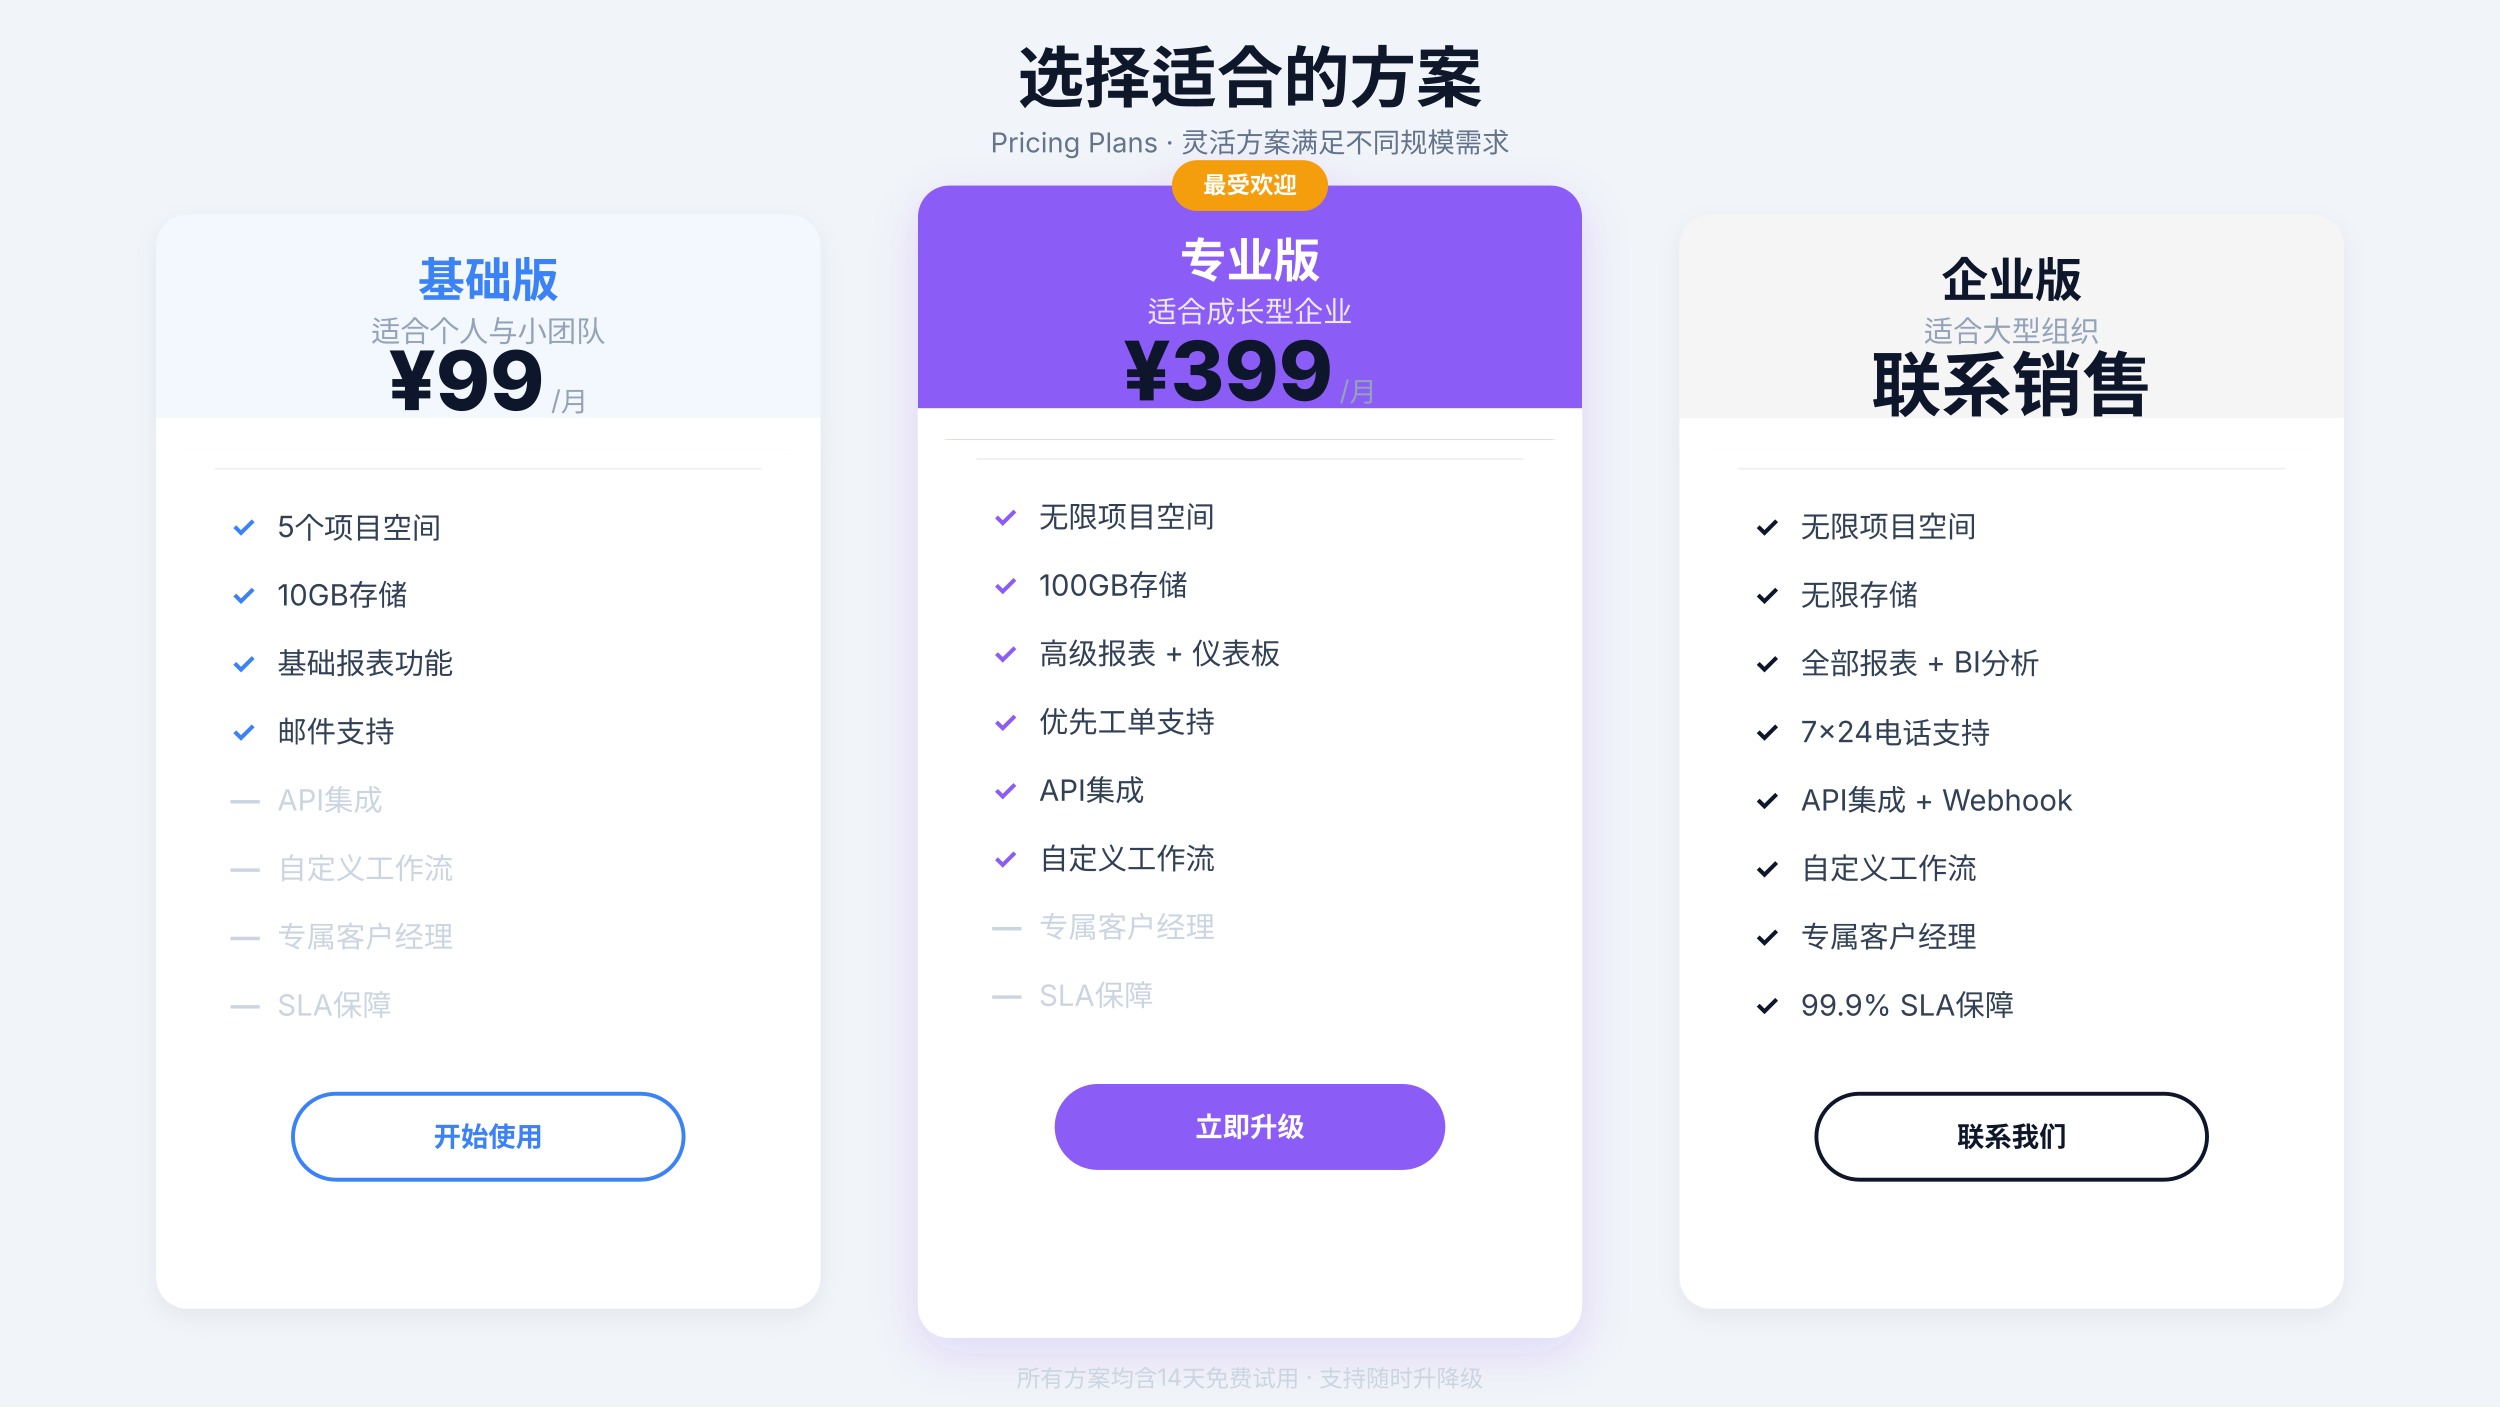
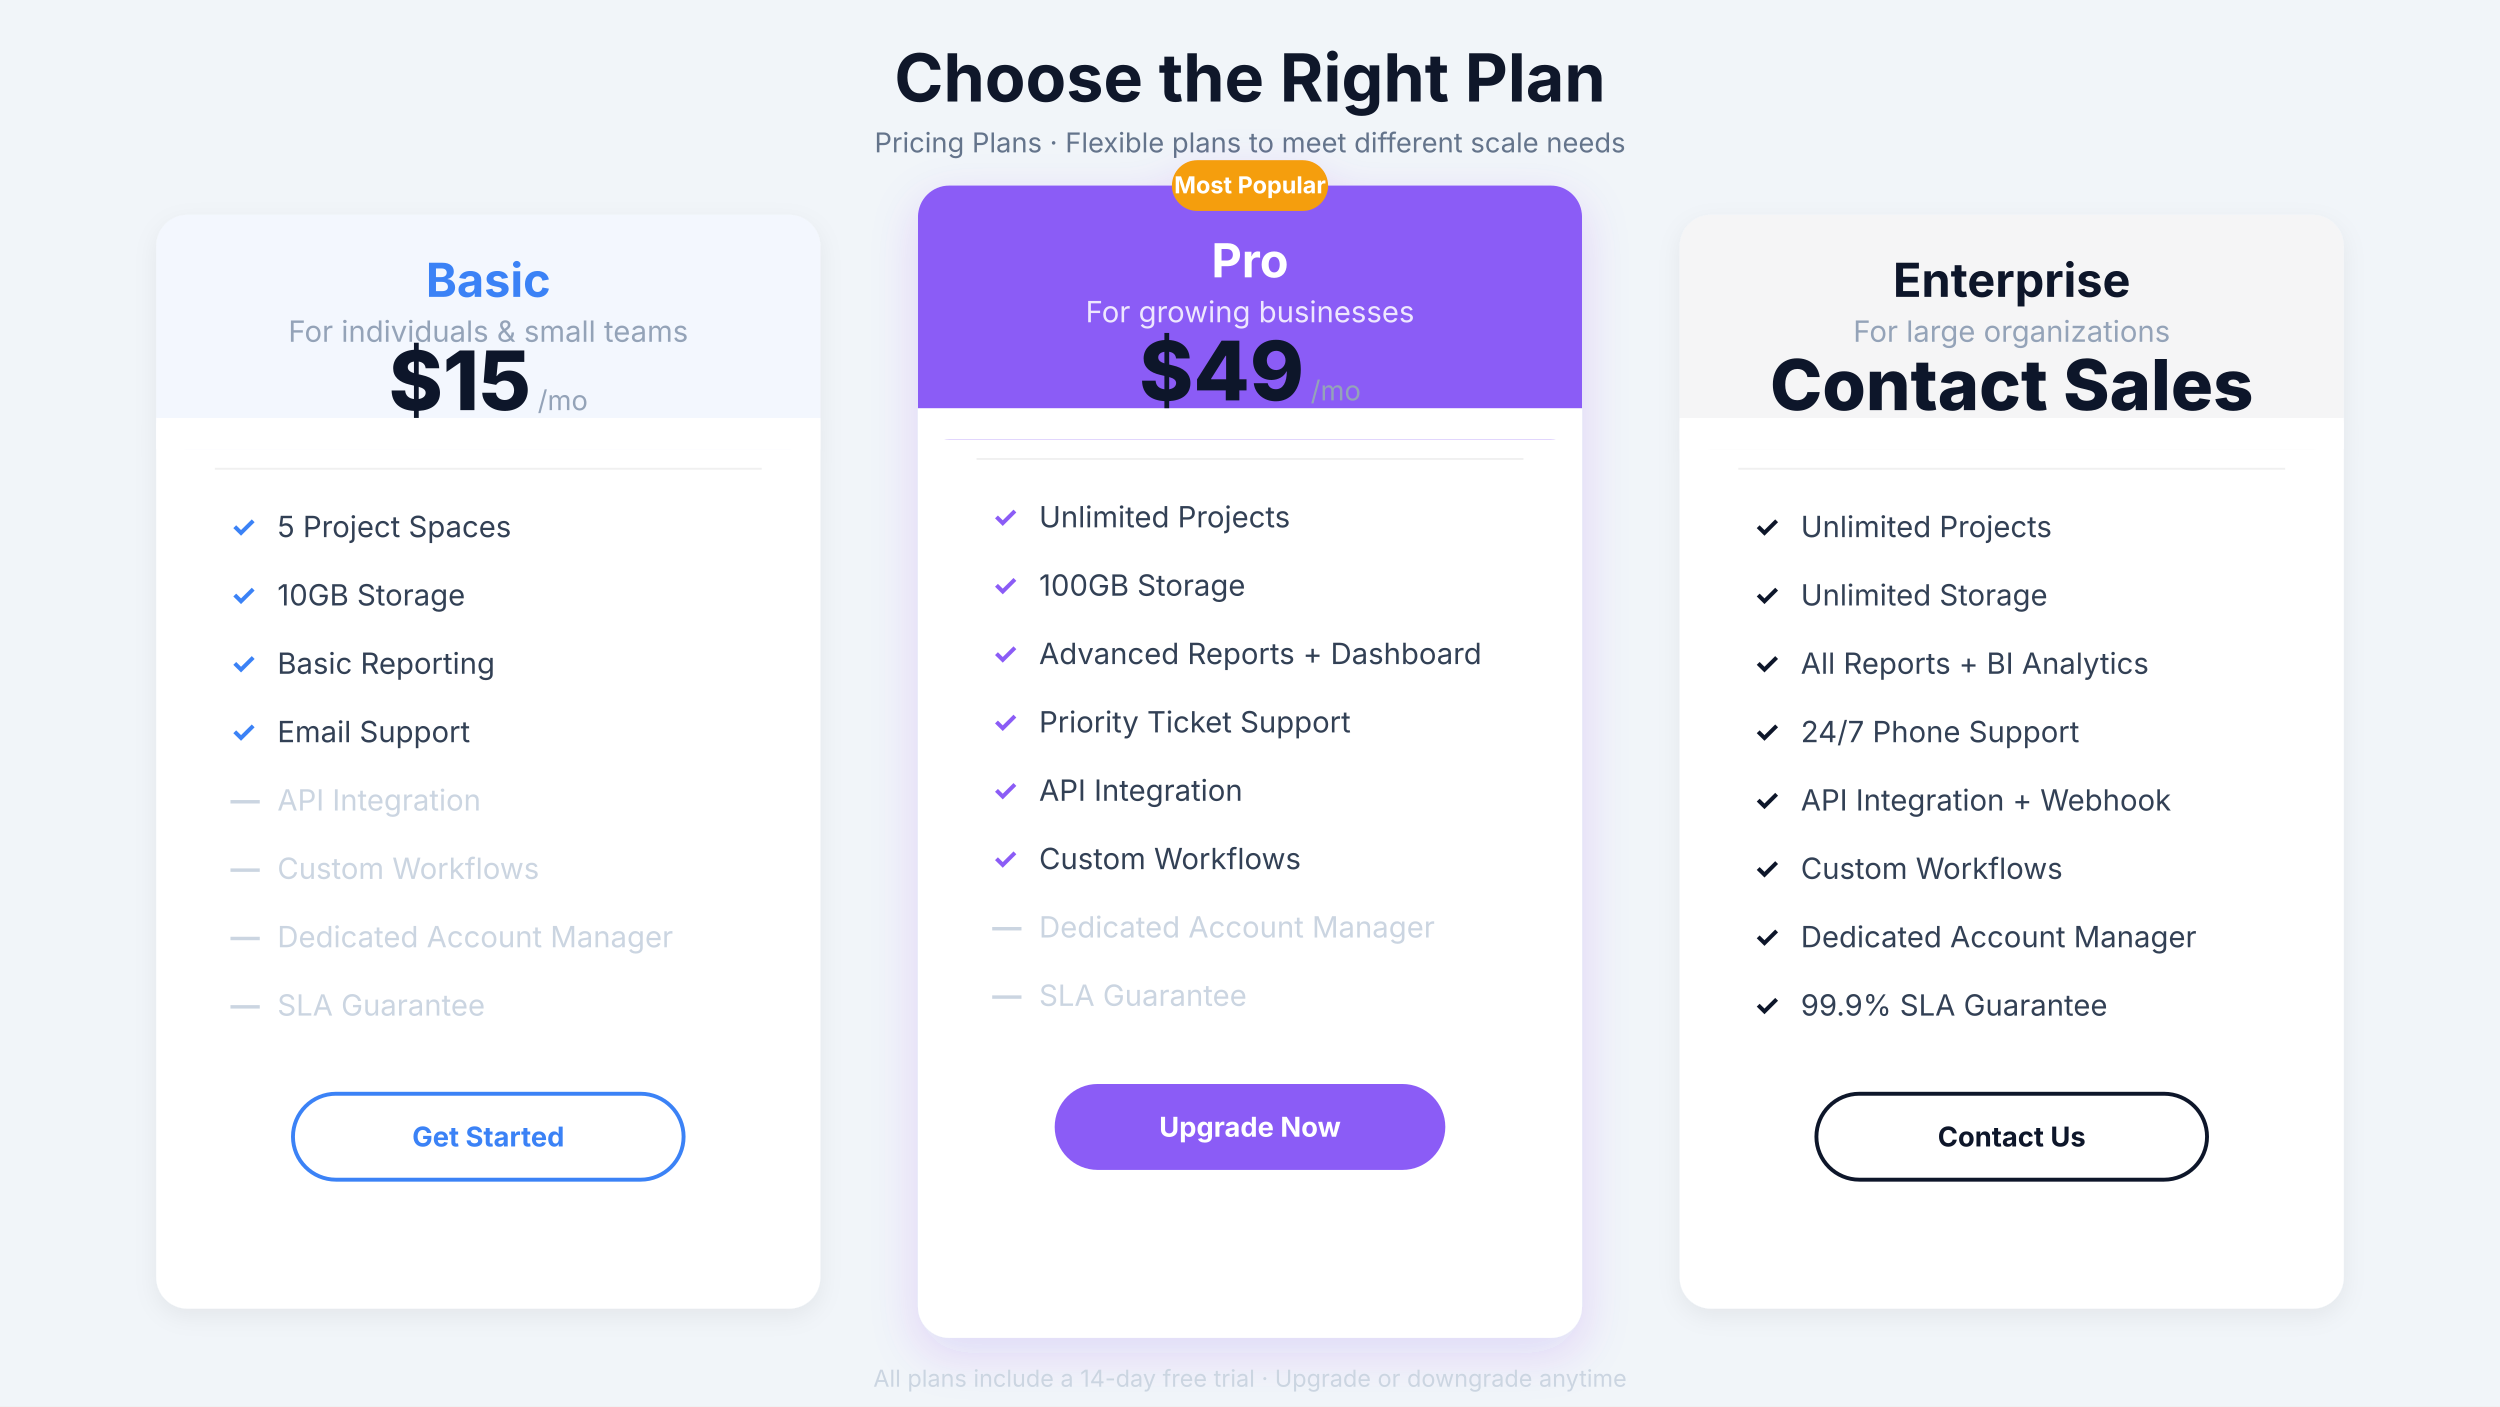
<svg xmlns="http://www.w3.org/2000/svg" viewBox="0 0 1280 720" width="1280" height="720">
  <defs>
    <filter id="cardShadow" x="-15%" y="-15%" width="130%" height="130%">
      <feGaussianBlur in="SourceAlpha" stdDeviation="6" />
      <feOffset dx="0" dy="4" result="offsetblur" />
      <feFlood flood-color="#0F172A" flood-opacity="0.06" result="shadowColor" />
      <feComposite in="shadowColor" in2="offsetblur" operator="in" result="shadow" />
      <feMerge>
        <feMergeNode in="shadow" />
        <feMergeNode in="SourceGraphic" />
      </feMerge>
    </filter>
    <filter id="highlightShadow" x="-15%" y="-15%" width="130%" height="130%">
      <feGaussianBlur in="SourceAlpha" stdDeviation="12" />
      <feOffset dx="0" dy="8" result="offsetblur" />
      <feFlood flood-color="#7C3AED" flood-opacity="0.15" result="shadowColor" />
      <feComposite in="shadowColor" in2="offsetblur" operator="in" result="shadow" />
      <feMerge>
        <feMergeNode in="shadow" />
        <feMergeNode in="SourceGraphic" />
      </feMerge>
    </filter>
  </defs>
  <rect width="1280" height="720" fill="#F1F5F9" />
  <text x="640" y="52" text-anchor="middle" font-family="-apple-system, BlinkMacSystemFont, 'Segoe UI', sans-serif" font-size="34" font-weight="700" fill="#0F172A">
-     <tspan>选择适合的方案</tspan>
+     <tspan>Choose the Right Plan</tspan>
  </text>
  <text x="640" y="78" text-anchor="middle" font-family="-apple-system, BlinkMacSystemFont, 'Segoe UI', sans-serif" font-size="14" fill="#64748B">
-     <tspan>Pricing Plans · 灵活方案满足不同规模需求</tspan>
+     <tspan>Pricing Plans · Flexible plans to meet different scale needs</tspan>
  </text>
  <g id="plan-basic">
    <g filter="url(#cardShadow)">
      <rect x="80" y="110" width="340" height="560" rx="16" fill="#FFFFFF" />
      <rect x="80" y="110" width="340" height="120" rx="16" fill="#3B82F6" fill-opacity="0.06" />
      <rect x="80" y="214" width="340" height="16" fill="#FFFFFF" />
      <text x="250" y="152" text-anchor="middle" font-family="-apple-system, BlinkMacSystemFont, 'Segoe UI', sans-serif" font-size="24" font-weight="700" fill="#3B82F6">
-         <tspan>基础版</tspan>
+         <tspan>Basic</tspan>
      </text>
      <text x="250" y="175" text-anchor="middle" font-family="-apple-system, BlinkMacSystemFont, 'Segoe UI', sans-serif" font-size="15" fill="#94A3B8">
-         <tspan>适合个人与小团队</tspan>
+         <tspan>For individuals &amp; small teams</tspan>
      </text>
      <text x="250" y="210" text-anchor="middle" font-family="-apple-system, BlinkMacSystemFont, 'Segoe UI', sans-serif">
-         <tspan font-size="42" font-weight="800" fill="#0F172A">¥99</tspan>
-         <tspan font-size="14" fill="#94A3B8"> /月</tspan>
+         <tspan font-size="42" font-weight="800" fill="#0F172A">$15</tspan>
+         <tspan font-size="14" fill="#94A3B8"> /mo</tspan>
      </text>
      <line x1="110" y1="240" x2="390" y2="240" stroke="#F0F0F0" stroke-width="1" />
      <text x="118" y="275" text-anchor="start" font-family="-apple-system, BlinkMacSystemFont, 'Segoe UI', sans-serif" font-size="15">
        <tspan fill="#3B82F6" font-weight="700">✓</tspan>
-         <tspan x="142" fill="#334155">5个项目空间</tspan>
+         <tspan x="142" fill="#334155">5 Project Spaces</tspan>
      </text>
      <text x="118" y="310" text-anchor="start" font-family="-apple-system, BlinkMacSystemFont, 'Segoe UI', sans-serif" font-size="15">
        <tspan fill="#3B82F6" font-weight="700">✓</tspan>
-         <tspan x="142" fill="#334155">10GB存储</tspan>
+         <tspan x="142" fill="#334155">10GB Storage</tspan>
      </text>
      <text x="118" y="345" text-anchor="start" font-family="-apple-system, BlinkMacSystemFont, 'Segoe UI', sans-serif" font-size="15">
        <tspan fill="#3B82F6" font-weight="700">✓</tspan>
-         <tspan x="142" fill="#334155">基础报表功能</tspan>
+         <tspan x="142" fill="#334155">Basic Reporting</tspan>
      </text>
      <text x="118" y="380" text-anchor="start" font-family="-apple-system, BlinkMacSystemFont, 'Segoe UI', sans-serif" font-size="15">
        <tspan fill="#3B82F6" font-weight="700">✓</tspan>
-         <tspan x="142" fill="#334155">邮件支持</tspan>
+         <tspan x="142" fill="#334155">Email Support</tspan>
      </text>
      <text x="118" y="415" text-anchor="start" font-family="-apple-system, BlinkMacSystemFont, 'Segoe UI', sans-serif" font-size="15">
        <tspan fill="#CBD5E1" font-weight="700">—</tspan>
-         <tspan x="142" fill="#CBD5E1">API集成</tspan>
+         <tspan x="142" fill="#CBD5E1">API Integration</tspan>
      </text>
      <text x="118" y="450" text-anchor="start" font-family="-apple-system, BlinkMacSystemFont, 'Segoe UI', sans-serif" font-size="15">
        <tspan fill="#CBD5E1" font-weight="700">—</tspan>
-         <tspan x="142" fill="#CBD5E1">自定义工作流</tspan>
+         <tspan x="142" fill="#CBD5E1">Custom Workflows</tspan>
      </text>
      <text x="118" y="485" text-anchor="start" font-family="-apple-system, BlinkMacSystemFont, 'Segoe UI', sans-serif" font-size="15">
        <tspan fill="#CBD5E1" font-weight="700">—</tspan>
-         <tspan x="142" fill="#CBD5E1">专属客户经理</tspan>
+         <tspan x="142" fill="#CBD5E1">Dedicated Account Manager</tspan>
      </text>
      <text x="118" y="520" text-anchor="start" font-family="-apple-system, BlinkMacSystemFont, 'Segoe UI', sans-serif" font-size="15">
        <tspan fill="#CBD5E1" font-weight="700">—</tspan>
-         <tspan x="142" fill="#CBD5E1">SLA保障</tspan>
+         <tspan x="142" fill="#CBD5E1">SLA Guarantee</tspan>
      </text>
      <rect x="150" y="560" width="200" height="44" rx="22" fill="#FFFFFF" stroke="#3B82F6" stroke-width="2" />
      <text x="250" y="587" text-anchor="middle" font-family="-apple-system, BlinkMacSystemFont, 'Segoe UI', sans-serif" font-size="14" font-weight="700" fill="#3B82F6">
-         <tspan>开始使用</tspan>
+         <tspan>Get Started</tspan>
      </text>
    </g>
  </g>
  <g id="plan-pro">
    <g filter="url(#highlightShadow)">
      <rect x="470" y="95" width="340" height="590" rx="16" fill="#FFFFFF" />
      <rect x="470" y="95" width="340" height="130" rx="16" fill="#8B5CF6" />
      <rect x="600" y="82" width="80" height="26" rx="13" fill="#F59E0B" />
      <text x="640" y="99" text-anchor="middle" font-family="-apple-system, BlinkMacSystemFont, 'Segoe UI', sans-serif" font-size="12" font-weight="700" fill="#FFFFFF">
-         <tspan>最受欢迎</tspan>
+         <tspan>Most Popular</tspan>
      </text>
      <rect x="470" y="209" width="340" height="16" fill="#FFFFFF" />
      <text x="640" y="142" text-anchor="middle" font-family="-apple-system, BlinkMacSystemFont, 'Segoe UI', sans-serif" font-size="24" font-weight="700" fill="#FFFFFF">
-         <tspan>专业版</tspan>
+         <tspan>Pro</tspan>
      </text>
      <text x="640" y="165" text-anchor="middle" font-family="-apple-system, BlinkMacSystemFont, 'Segoe UI', sans-serif" font-size="15" fill="#FFFFFF" fill-opacity="0.85">
-         <tspan>适合成长型企业</tspan>
+         <tspan>For growing businesses</tspan>
      </text>
      <text x="640" y="205" text-anchor="middle" font-family="-apple-system, BlinkMacSystemFont, 'Segoe UI', sans-serif">
-         <tspan font-size="42" font-weight="800" fill="#0F172A">¥399</tspan>
-         <tspan font-size="14" fill="#94A3B8"> /月</tspan>
+         <tspan font-size="42" font-weight="800" fill="#0F172A">$49</tspan>
+         <tspan font-size="14" fill="#94A3B8"> /mo</tspan>
      </text>
      <line x1="500" y1="235" x2="780" y2="235" stroke="#F0F0F0" stroke-width="1" />
      <text x="508" y="270" text-anchor="start" font-family="-apple-system, BlinkMacSystemFont, 'Segoe UI', sans-serif" font-size="15">
        <tspan fill="#8B5CF6" font-weight="700">✓</tspan>
-         <tspan x="532" fill="#334155">无限项目空间</tspan>
+         <tspan x="532" fill="#334155">Unlimited Projects</tspan>
      </text>
      <text x="508" y="305" text-anchor="start" font-family="-apple-system, BlinkMacSystemFont, 'Segoe UI', sans-serif" font-size="15">
        <tspan fill="#8B5CF6" font-weight="700">✓</tspan>
-         <tspan x="532" fill="#334155">100GB存储</tspan>
+         <tspan x="532" fill="#334155">100GB Storage</tspan>
      </text>
      <text x="508" y="340" text-anchor="start" font-family="-apple-system, BlinkMacSystemFont, 'Segoe UI', sans-serif" font-size="15">
        <tspan fill="#8B5CF6" font-weight="700">✓</tspan>
-         <tspan x="532" fill="#334155">高级报表 + 仪表板</tspan>
+         <tspan x="532" fill="#334155">Advanced Reports + Dashboard</tspan>
      </text>
      <text x="508" y="375" text-anchor="start" font-family="-apple-system, BlinkMacSystemFont, 'Segoe UI', sans-serif" font-size="15">
        <tspan fill="#8B5CF6" font-weight="700">✓</tspan>
-         <tspan x="532" fill="#334155">优先工单支持</tspan>
+         <tspan x="532" fill="#334155">Priority Ticket Support</tspan>
      </text>
      <text x="508" y="410" text-anchor="start" font-family="-apple-system, BlinkMacSystemFont, 'Segoe UI', sans-serif" font-size="15">
        <tspan fill="#8B5CF6" font-weight="700">✓</tspan>
-         <tspan x="532" fill="#334155">API集成</tspan>
+         <tspan x="532" fill="#334155">API Integration</tspan>
      </text>
      <text x="508" y="445" text-anchor="start" font-family="-apple-system, BlinkMacSystemFont, 'Segoe UI', sans-serif" font-size="15">
        <tspan fill="#8B5CF6" font-weight="700">✓</tspan>
-         <tspan x="532" fill="#334155">自定义工作流</tspan>
+         <tspan x="532" fill="#334155">Custom Workflows</tspan>
      </text>
      <text x="508" y="480" text-anchor="start" font-family="-apple-system, BlinkMacSystemFont, 'Segoe UI', sans-serif" font-size="15">
        <tspan fill="#CBD5E1" font-weight="700">—</tspan>
-         <tspan x="532" fill="#CBD5E1">专属客户经理</tspan>
+         <tspan x="532" fill="#CBD5E1">Dedicated Account Manager</tspan>
      </text>
      <text x="508" y="515" text-anchor="start" font-family="-apple-system, BlinkMacSystemFont, 'Segoe UI', sans-serif" font-size="15">
        <tspan fill="#CBD5E1" font-weight="700">—</tspan>
-         <tspan x="532" fill="#CBD5E1">SLA保障</tspan>
+         <tspan x="532" fill="#CBD5E1">SLA Guarantee</tspan>
      </text>
      <rect x="540" y="555" width="200" height="44" rx="22" fill="#8B5CF6" />
      <text x="640" y="582" text-anchor="middle" font-family="-apple-system, BlinkMacSystemFont, 'Segoe UI', sans-serif" font-size="14" font-weight="700" fill="#FFFFFF">
-         <tspan>立即升级</tspan>
+         <tspan>Upgrade Now</tspan>
      </text>
    </g>
  </g>
  <g id="plan-enterprise">
    <g filter="url(#cardShadow)">
      <rect x="860" y="110" width="340" height="560" rx="16" fill="#FFFFFF" />
      <rect x="860" y="110" width="340" height="120" rx="16" fill="#0F172A" fill-opacity="0.04" />
      <rect x="860" y="214" width="340" height="16" fill="#FFFFFF" />
      <text x="1030" y="152" text-anchor="middle" font-family="-apple-system, BlinkMacSystemFont, 'Segoe UI', sans-serif" font-size="24" font-weight="700" fill="#0F172A">
-         <tspan>企业版</tspan>
+         <tspan>Enterprise</tspan>
      </text>
      <text x="1030" y="175" text-anchor="middle" font-family="-apple-system, BlinkMacSystemFont, 'Segoe UI', sans-serif" font-size="15" fill="#94A3B8">
-         <tspan>适合大型组织</tspan>
+         <tspan>For large organizations</tspan>
      </text>
      <text x="1030" y="210" text-anchor="middle" font-family="-apple-system, BlinkMacSystemFont, 'Segoe UI', sans-serif" font-size="36" font-weight="800" fill="#0F172A">
-         <tspan>联系销售</tspan>
+         <tspan>Contact Sales</tspan>
      </text>
      <line x1="890" y1="240" x2="1170" y2="240" stroke="#F0F0F0" stroke-width="1" />
      <text x="898" y="275" text-anchor="start" font-family="-apple-system, BlinkMacSystemFont, 'Segoe UI', sans-serif" font-size="15">
        <tspan fill="#0F172A" font-weight="700">✓</tspan>
-         <tspan x="922" fill="#334155">无限项目空间</tspan>
+         <tspan x="922" fill="#334155">Unlimited Projects</tspan>
      </text>
      <text x="898" y="310" text-anchor="start" font-family="-apple-system, BlinkMacSystemFont, 'Segoe UI', sans-serif" font-size="15">
        <tspan fill="#0F172A" font-weight="700">✓</tspan>
-         <tspan x="922" fill="#334155">无限存储</tspan>
+         <tspan x="922" fill="#334155">Unlimited Storage</tspan>
      </text>
      <text x="898" y="345" text-anchor="start" font-family="-apple-system, BlinkMacSystemFont, 'Segoe UI', sans-serif" font-size="15">
        <tspan fill="#0F172A" font-weight="700">✓</tspan>
-         <tspan x="922" fill="#334155">全部报表 + BI分析</tspan>
+         <tspan x="922" fill="#334155">All Reports + BI Analytics</tspan>
      </text>
      <text x="898" y="380" text-anchor="start" font-family="-apple-system, BlinkMacSystemFont, 'Segoe UI', sans-serif" font-size="15">
        <tspan fill="#0F172A" font-weight="700">✓</tspan>
-         <tspan x="922" fill="#334155">7×24电话支持</tspan>
+         <tspan x="922" fill="#334155">24/7 Phone Support</tspan>
      </text>
      <text x="898" y="415" text-anchor="start" font-family="-apple-system, BlinkMacSystemFont, 'Segoe UI', sans-serif" font-size="15">
        <tspan fill="#0F172A" font-weight="700">✓</tspan>
-         <tspan x="922" fill="#334155">API集成 + Webhook</tspan>
+         <tspan x="922" fill="#334155">API Integration + Webhook</tspan>
      </text>
      <text x="898" y="450" text-anchor="start" font-family="-apple-system, BlinkMacSystemFont, 'Segoe UI', sans-serif" font-size="15">
        <tspan fill="#0F172A" font-weight="700">✓</tspan>
-         <tspan x="922" fill="#334155">自定义工作流</tspan>
+         <tspan x="922" fill="#334155">Custom Workflows</tspan>
      </text>
      <text x="898" y="485" text-anchor="start" font-family="-apple-system, BlinkMacSystemFont, 'Segoe UI', sans-serif" font-size="15">
        <tspan fill="#0F172A" font-weight="700">✓</tspan>
-         <tspan x="922" fill="#334155">专属客户经理</tspan>
+         <tspan x="922" fill="#334155">Dedicated Account Manager</tspan>
      </text>
      <text x="898" y="520" text-anchor="start" font-family="-apple-system, BlinkMacSystemFont, 'Segoe UI', sans-serif" font-size="15">
        <tspan fill="#0F172A" font-weight="700">✓</tspan>
-         <tspan x="922" fill="#334155">99.9% SLA保障</tspan>
+         <tspan x="922" fill="#334155">99.9% SLA Guarantee</tspan>
      </text>
      <rect x="930" y="560" width="200" height="44" rx="22" fill="#FFFFFF" stroke="#0F172A" stroke-width="2" />
      <text x="1030" y="587" text-anchor="middle" font-family="-apple-system, BlinkMacSystemFont, 'Segoe UI', sans-serif" font-size="14" font-weight="700" fill="#0F172A">
-         <tspan>联系我们</tspan>
+         <tspan>Contact Us</tspan>
      </text>
    </g>
  </g>
  <text x="640" y="710" text-anchor="middle" font-family="-apple-system, BlinkMacSystemFont, 'Segoe UI', sans-serif" font-size="12" fill="#CBD5E1">
-     <tspan>所有方案均含14天免费试用 · 支持随时升降级</tspan>
+     <tspan>All plans include a 14-day free trial · Upgrade or downgrade anytime</tspan>
  </text>
</svg>
